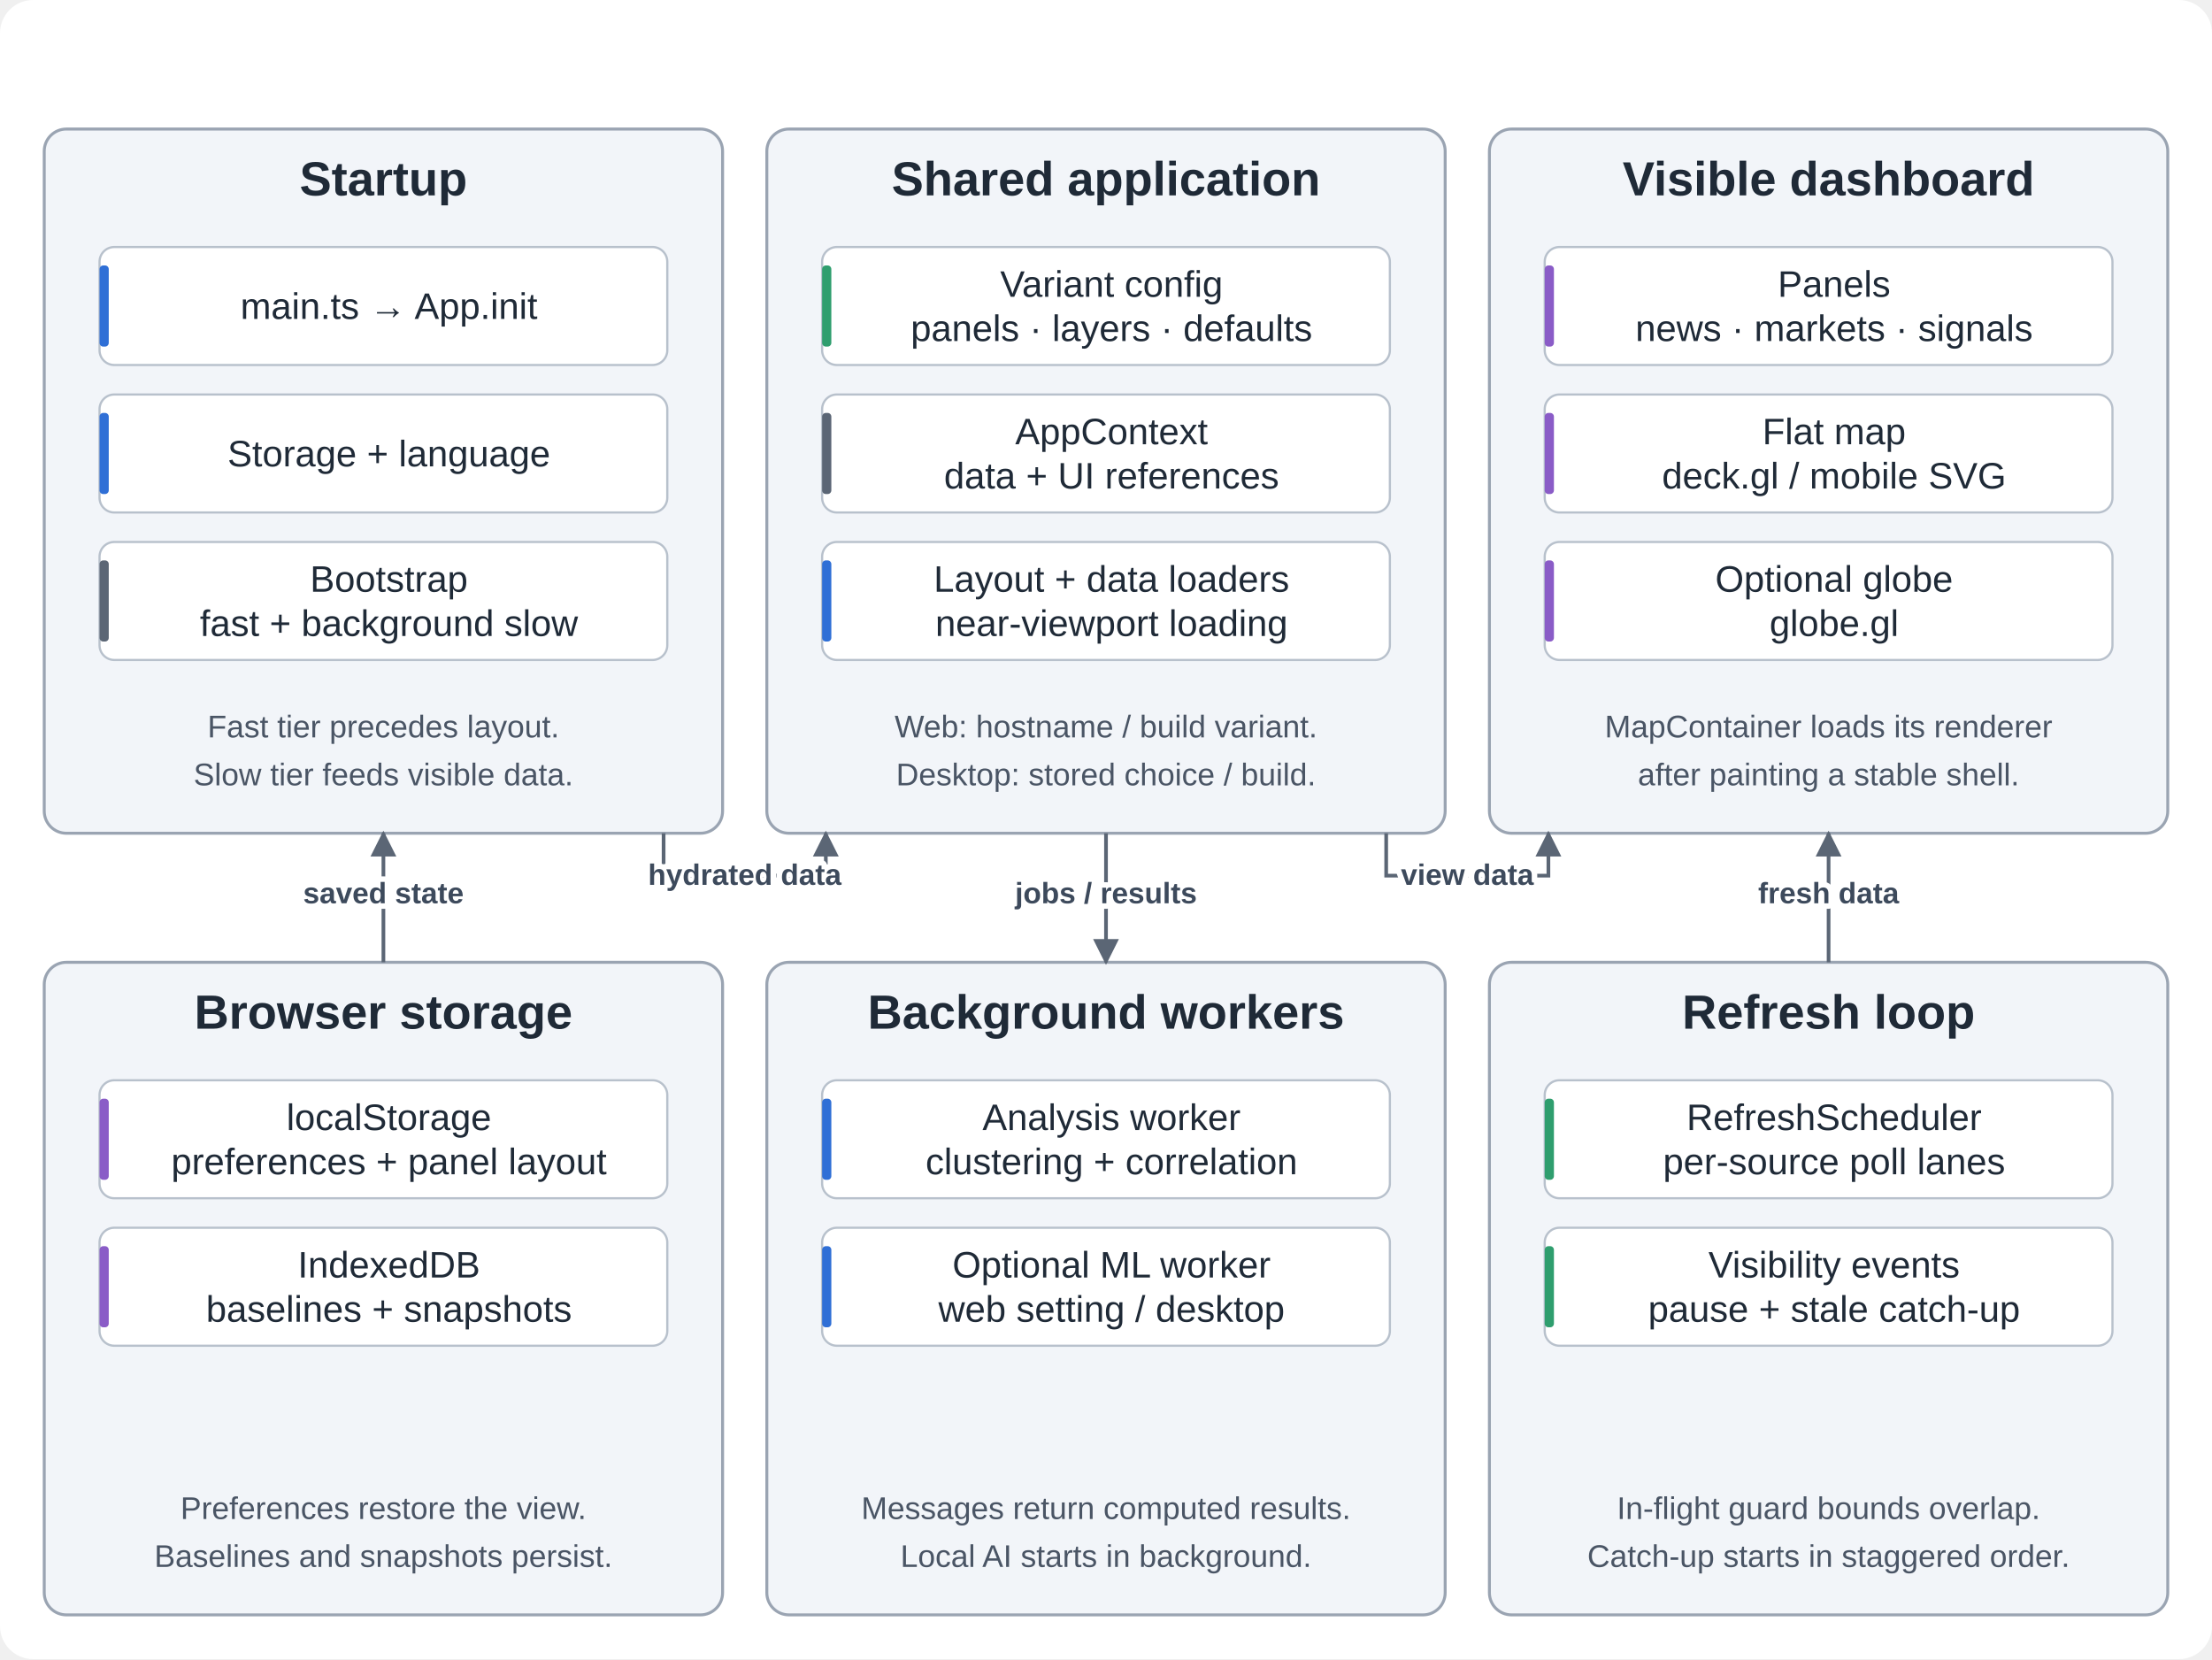
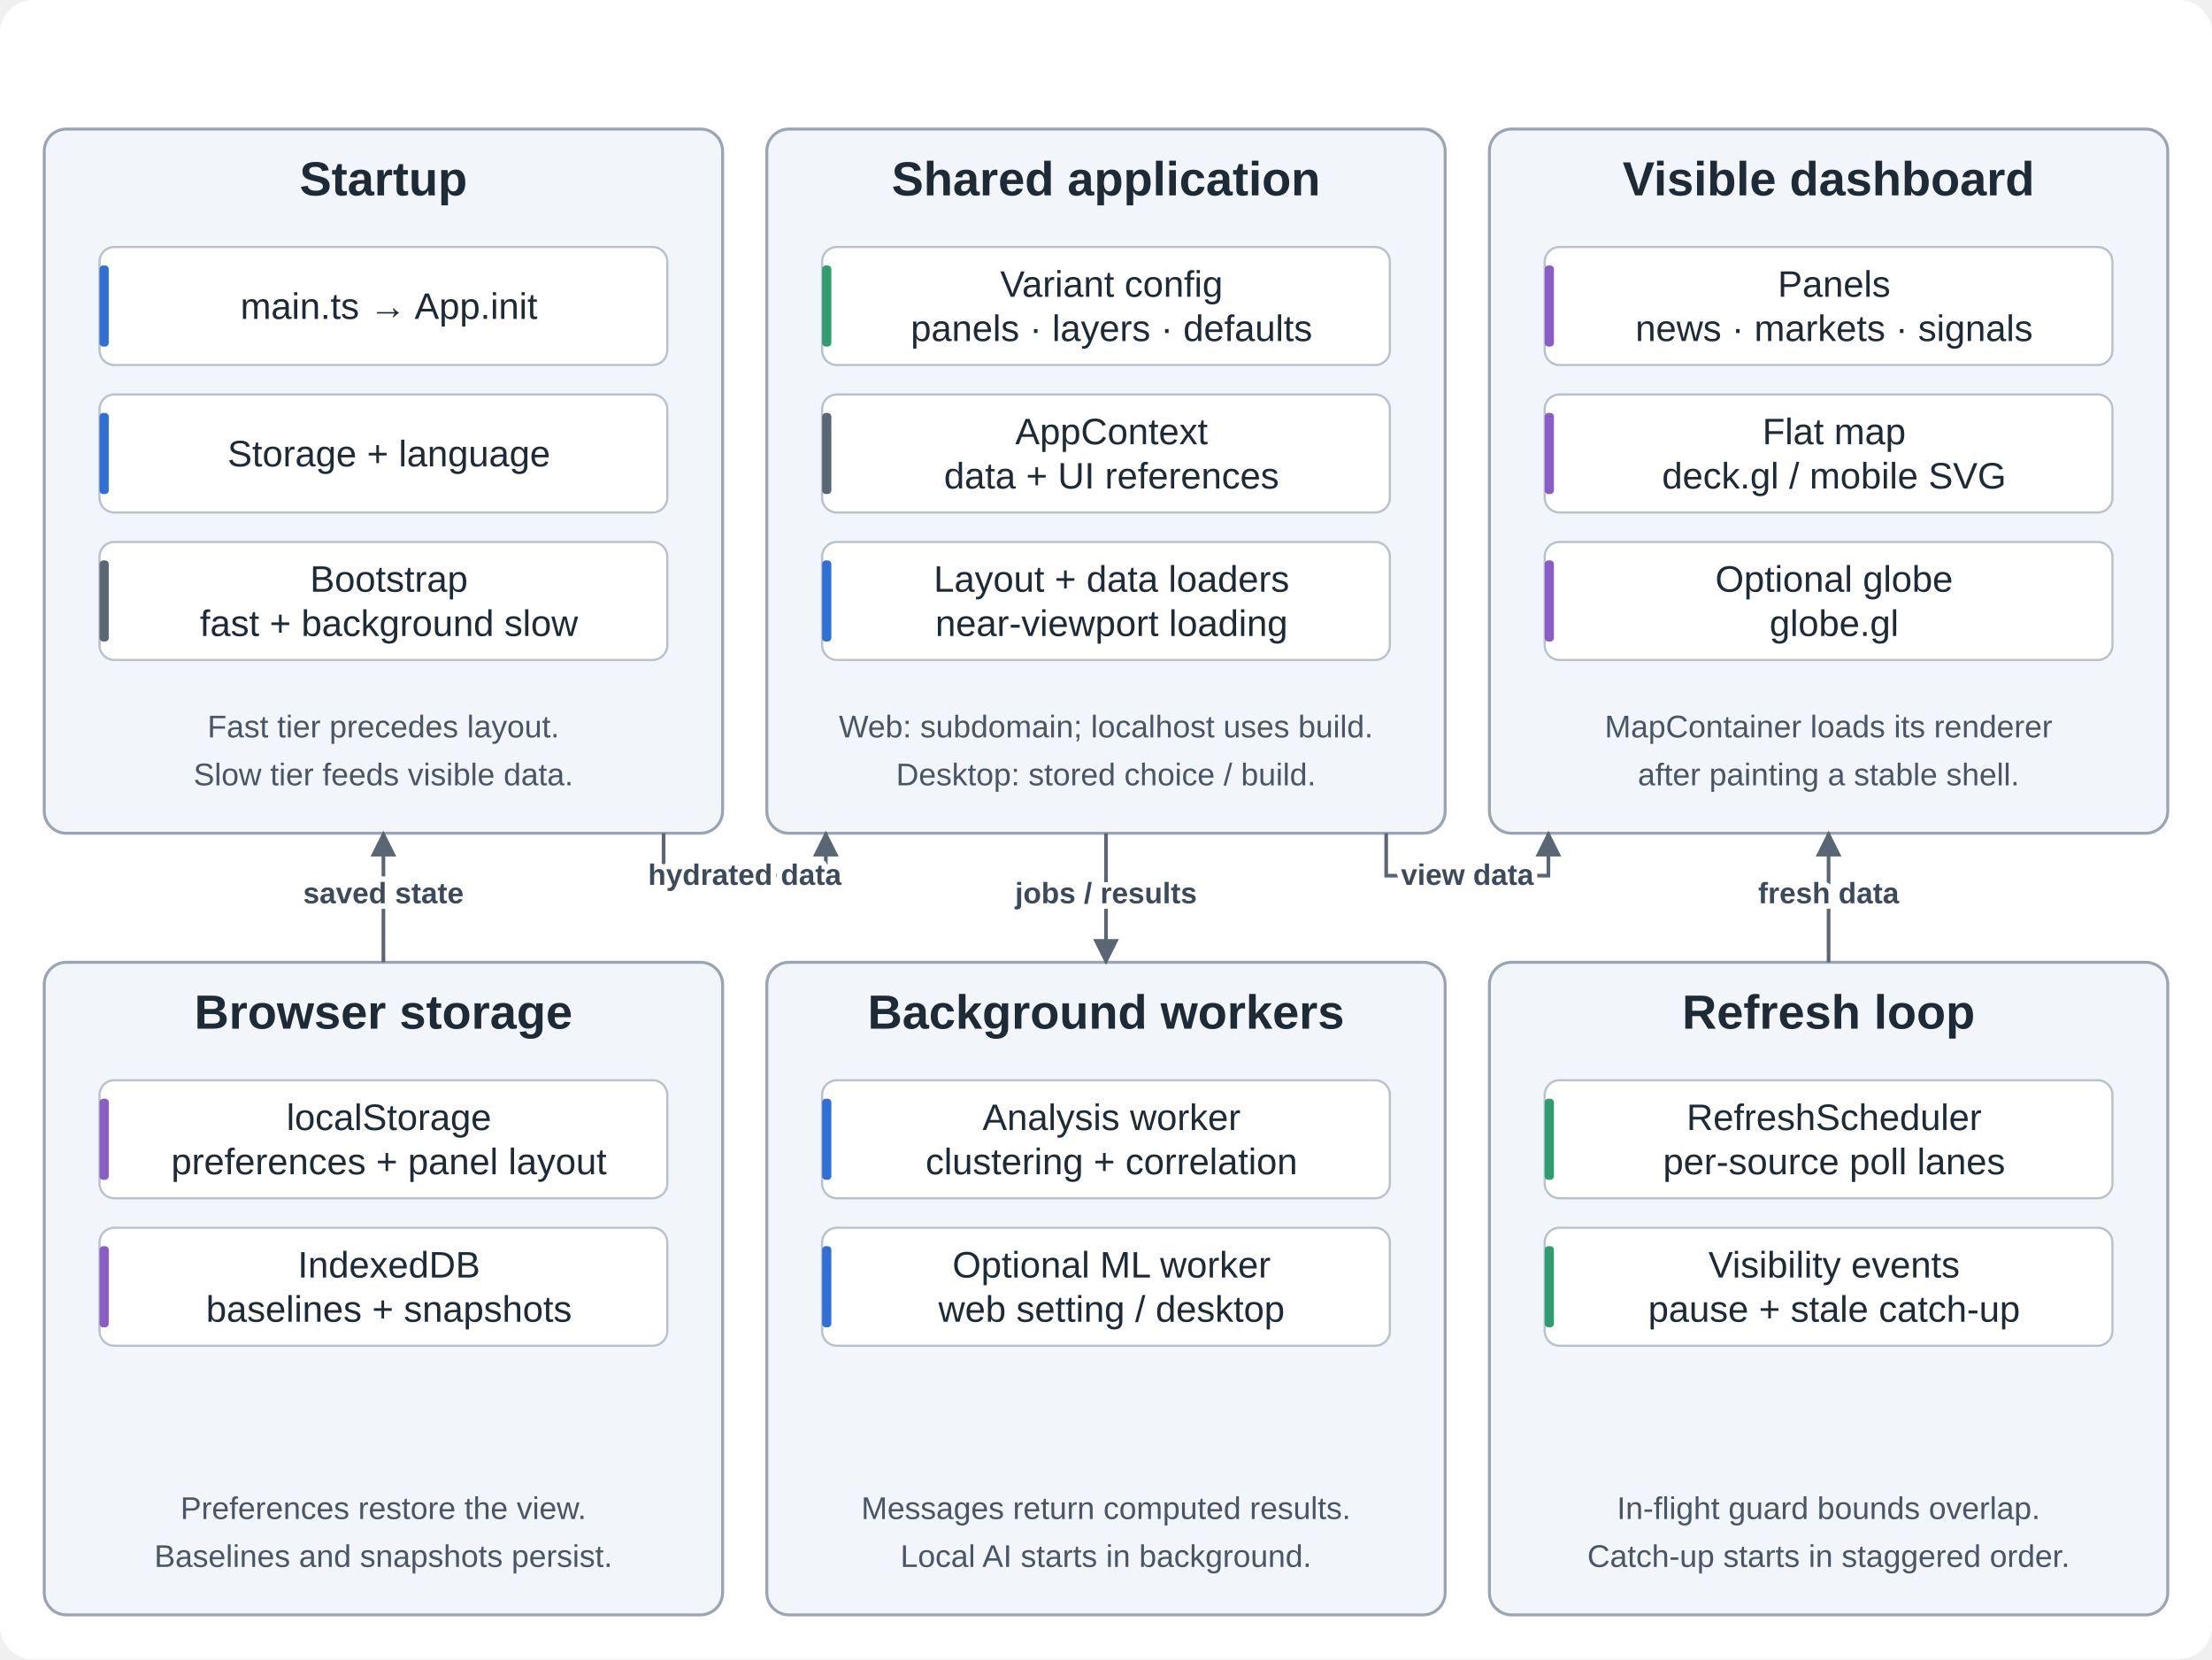
<svg xmlns="http://www.w3.org/2000/svg" viewBox="0 0 1200 900" width="1200" height="900" role="img" aria-labelledby="t d">
  <defs>
    <marker id="arr" viewBox="0 0 10 10" refX="9" refY="5" markerWidth="7" markerHeight="7" orient="auto">
      <path d="M0 0L10 5L0 10z" fill="#5b6675" />
    </marker>
    <marker id="ca" viewBox="0 0 10 10" refX="5" refY="5" markerWidth="6" markerHeight="6" orient="auto">
      <path d="M0 0L10 5L0 10z" fill="#5b6675" />
    </marker>
  </defs>
  <style>
text{font-family:-apple-system,"Helvetica Neue",Arial,"PingFang SC",sans-serif;fill:#1f2a37}
.gt{font-size:26px;font-weight:700}
.st{font-size:20px;font-weight:700}
.ag{font-size:20px}
.q{font-size:18px;fill:#3d4a5c}
.lb{font-size:17px;fill:#4a5565}
.al{font-size:16px;font-weight:600;fill:#3d4a5c;paint-order:stroke;stroke:#ffffff;stroke-width:6px;stroke-linejoin:round}
.grp{fill:#f2f5f9;stroke:#9aa4b2;stroke-width:1.6}
.sub{fill:#e8edf3;stroke:#b8c1cc;stroke-width:1.2}
.agent{fill:#ffffff;stroke:#b8c1cc;stroke-width:1.2}
.human{fill:#d6e6fb;stroke:#9cbbe6;stroke-width:1.2}
.front{fill:#dcf0e0;stroke:#9ccfa8;stroke-width:1.2}
.flow{stroke:#5b6675;stroke-width:2;fill:none;marker-end:url(#arr)}
.back{stroke-dasharray:7 5}
.cyc{stroke:#5b6675;stroke-width:2;fill:none;marker-end:url(#ca)}
.num{fill:#1f2a37}
.numt{font-size:16px;font-weight:700;fill:#ffffff}
</style>
  <rect width="1200" height="900" rx="18" fill="#ffffff" />
  <rect x="24" y="70" width="368" height="382" rx="12" class="grp" />
  <text x="208.0" y="106" class="gt" text-anchor="middle">Startup</text>
  <rect x="416" y="70" width="368" height="382" rx="12" class="grp" />
  <text x="600.0" y="106" class="gt" text-anchor="middle">Shared application</text>
  <rect x="808" y="70" width="368" height="382" rx="12" class="grp" />
  <text x="992.0" y="106" class="gt" text-anchor="middle">Visible dashboard</text>
  <rect x="54" y="134" width="308" height="64" rx="8" class="agent" />
  <rect x="54" y="144" width="5" height="44" rx="2" fill="#2f6fd6" />
  <text x="211.0" y="173.0" class="ag" text-anchor="middle">main.ts → App.init</text>
  <rect x="54" y="214" width="308" height="64" rx="8" class="agent" />
  <rect x="54" y="224" width="5" height="44" rx="2" fill="#2f6fd6" />
  <text x="211.0" y="253.0" class="ag" text-anchor="middle">Storage + language</text>
  <rect x="54" y="294" width="308" height="64" rx="8" class="agent" />
  <rect x="54" y="304" width="5" height="44" rx="2" fill="#5b6675" />
  <text x="211.0" y="321.0" class="ag" text-anchor="middle">Bootstrap</text>
  <text x="211.0" y="345.0" class="ag" text-anchor="middle">fast + background slow</text>
  <text x="208.0" y="400" class="lb" text-anchor="middle">Fast tier precedes layout.</text>
  <text x="208.0" y="426" class="lb" text-anchor="middle">Slow tier feeds visible data.</text>
  <rect x="446" y="134" width="308" height="64" rx="8" class="agent" />
  <rect x="446" y="144" width="5" height="44" rx="2" fill="#2f9e6e" />
  <text x="603.0" y="161.0" class="ag" text-anchor="middle">Variant config</text>
  <text x="603.0" y="185.0" class="ag" text-anchor="middle">panels · layers · defaults</text>
  <rect x="446" y="214" width="308" height="64" rx="8" class="agent" />
  <rect x="446" y="224" width="5" height="44" rx="2" fill="#5b6675" />
  <text x="603.0" y="241.0" class="ag" text-anchor="middle">AppContext</text>
  <text x="603.0" y="265.0" class="ag" text-anchor="middle">data + UI references</text>
  <rect x="446" y="294" width="308" height="64" rx="8" class="agent" />
  <rect x="446" y="304" width="5" height="44" rx="2" fill="#2f6fd6" />
  <text x="603.0" y="321.0" class="ag" text-anchor="middle">Layout + data loaders</text>
  <text x="603.0" y="345.0" class="ag" text-anchor="middle">near-viewport loading</text>
-   <text x="600.0" y="400" class="lb" text-anchor="middle">Web: hostname / build variant.</text>
+   <text x="600.0" y="400" class="lb" text-anchor="middle">Web: subdomain; localhost uses build.</text>
  <text x="600.0" y="426" class="lb" text-anchor="middle">Desktop: stored choice / build.</text>
  <rect x="838" y="134" width="308" height="64" rx="8" class="agent" />
  <rect x="838" y="144" width="5" height="44" rx="2" fill="#8a5cc7" />
  <text x="995.0" y="161.0" class="ag" text-anchor="middle">Panels</text>
  <text x="995.0" y="185.0" class="ag" text-anchor="middle">news · markets · signals</text>
  <rect x="838" y="214" width="308" height="64" rx="8" class="agent" />
  <rect x="838" y="224" width="5" height="44" rx="2" fill="#8a5cc7" />
  <text x="995.0" y="241.0" class="ag" text-anchor="middle">Flat map</text>
  <text x="995.0" y="265.0" class="ag" text-anchor="middle">deck.gl / mobile SVG</text>
  <rect x="838" y="294" width="308" height="64" rx="8" class="agent" />
  <rect x="838" y="304" width="5" height="44" rx="2" fill="#8a5cc7" />
  <text x="995.0" y="321.0" class="ag" text-anchor="middle">Optional globe</text>
  <text x="995.0" y="345.0" class="ag" text-anchor="middle">globe.gl</text>
  <text x="992.0" y="400" class="lb" text-anchor="middle">MapContainer loads its renderer</text>
  <text x="992.0" y="426" class="lb" text-anchor="middle">after painting a stable shell.</text>
  <path d="M360 452V475H448V452" class="flow" />
  <text x="404" y="480" class="al" text-anchor="middle">hydrated data</text>
  <path d="M752 452V475H840V452" class="flow" />
  <text x="796" y="480" class="al" text-anchor="middle">view data</text>
  <rect x="24" y="522" width="368" height="354" rx="12" class="grp" />
  <text x="208.0" y="558" class="gt" text-anchor="middle">Browser storage</text>
  <rect x="416" y="522" width="368" height="354" rx="12" class="grp" />
  <text x="600.0" y="558" class="gt" text-anchor="middle">Background workers</text>
  <rect x="808" y="522" width="368" height="354" rx="12" class="grp" />
  <text x="992.0" y="558" class="gt" text-anchor="middle">Refresh loop</text>
  <rect x="54" y="586" width="308" height="64" rx="8" class="agent" />
  <rect x="54" y="596" width="5" height="44" rx="2" fill="#8a5cc7" />
  <text x="211.0" y="613.0" class="ag" text-anchor="middle">localStorage</text>
  <text x="211.0" y="637.0" class="ag" text-anchor="middle">preferences + panel layout</text>
  <rect x="54" y="666" width="308" height="64" rx="8" class="agent" />
  <rect x="54" y="676" width="5" height="44" rx="2" fill="#8a5cc7" />
  <text x="211.0" y="693.0" class="ag" text-anchor="middle">IndexedDB</text>
  <text x="211.0" y="717.0" class="ag" text-anchor="middle">baselines + snapshots</text>
  <text x="208.0" y="824" class="lb" text-anchor="middle">Preferences restore the view.</text>
  <text x="208.0" y="850" class="lb" text-anchor="middle">Baselines and snapshots persist.</text>
  <rect x="446" y="586" width="308" height="64" rx="8" class="agent" />
  <rect x="446" y="596" width="5" height="44" rx="2" fill="#2f6fd6" />
  <text x="603.0" y="613.0" class="ag" text-anchor="middle">Analysis worker</text>
  <text x="603.0" y="637.0" class="ag" text-anchor="middle">clustering + correlation</text>
  <rect x="446" y="666" width="308" height="64" rx="8" class="agent" />
  <rect x="446" y="676" width="5" height="44" rx="2" fill="#2f6fd6" />
  <text x="603.0" y="693.0" class="ag" text-anchor="middle">Optional ML worker</text>
  <text x="603.0" y="717.0" class="ag" text-anchor="middle">web setting / desktop</text>
  <text x="600.0" y="824" class="lb" text-anchor="middle">Messages return computed results.</text>
  <text x="600.0" y="850" class="lb" text-anchor="middle">Local AI starts in background.</text>
  <rect x="838" y="586" width="308" height="64" rx="8" class="agent" />
  <rect x="838" y="596" width="5" height="44" rx="2" fill="#2f9e6e" />
  <text x="995.0" y="613.0" class="ag" text-anchor="middle">RefreshScheduler</text>
  <text x="995.0" y="637.0" class="ag" text-anchor="middle">per-source poll lanes</text>
  <rect x="838" y="666" width="308" height="64" rx="8" class="agent" />
  <rect x="838" y="676" width="5" height="44" rx="2" fill="#2f9e6e" />
  <text x="995.0" y="693.0" class="ag" text-anchor="middle">Visibility events</text>
  <text x="995.0" y="717.0" class="ag" text-anchor="middle">pause + stale catch-up</text>
  <text x="992.0" y="824" class="lb" text-anchor="middle">In-flight guard bounds overlap.</text>
  <text x="992.0" y="850" class="lb" text-anchor="middle">Catch-up starts in staggered order.</text>
  <path d="M208 522V452" class="flow" />
  <text x="208" y="490" class="al" text-anchor="middle">saved state</text>
  <path d="M600 452V522" class="flow" />
  <text x="600" y="490" class="al" text-anchor="middle">jobs / results</text>
  <path d="M992 522V452" class="flow" />
  <text x="992" y="490" class="al" text-anchor="middle">fresh data</text>
</svg>
